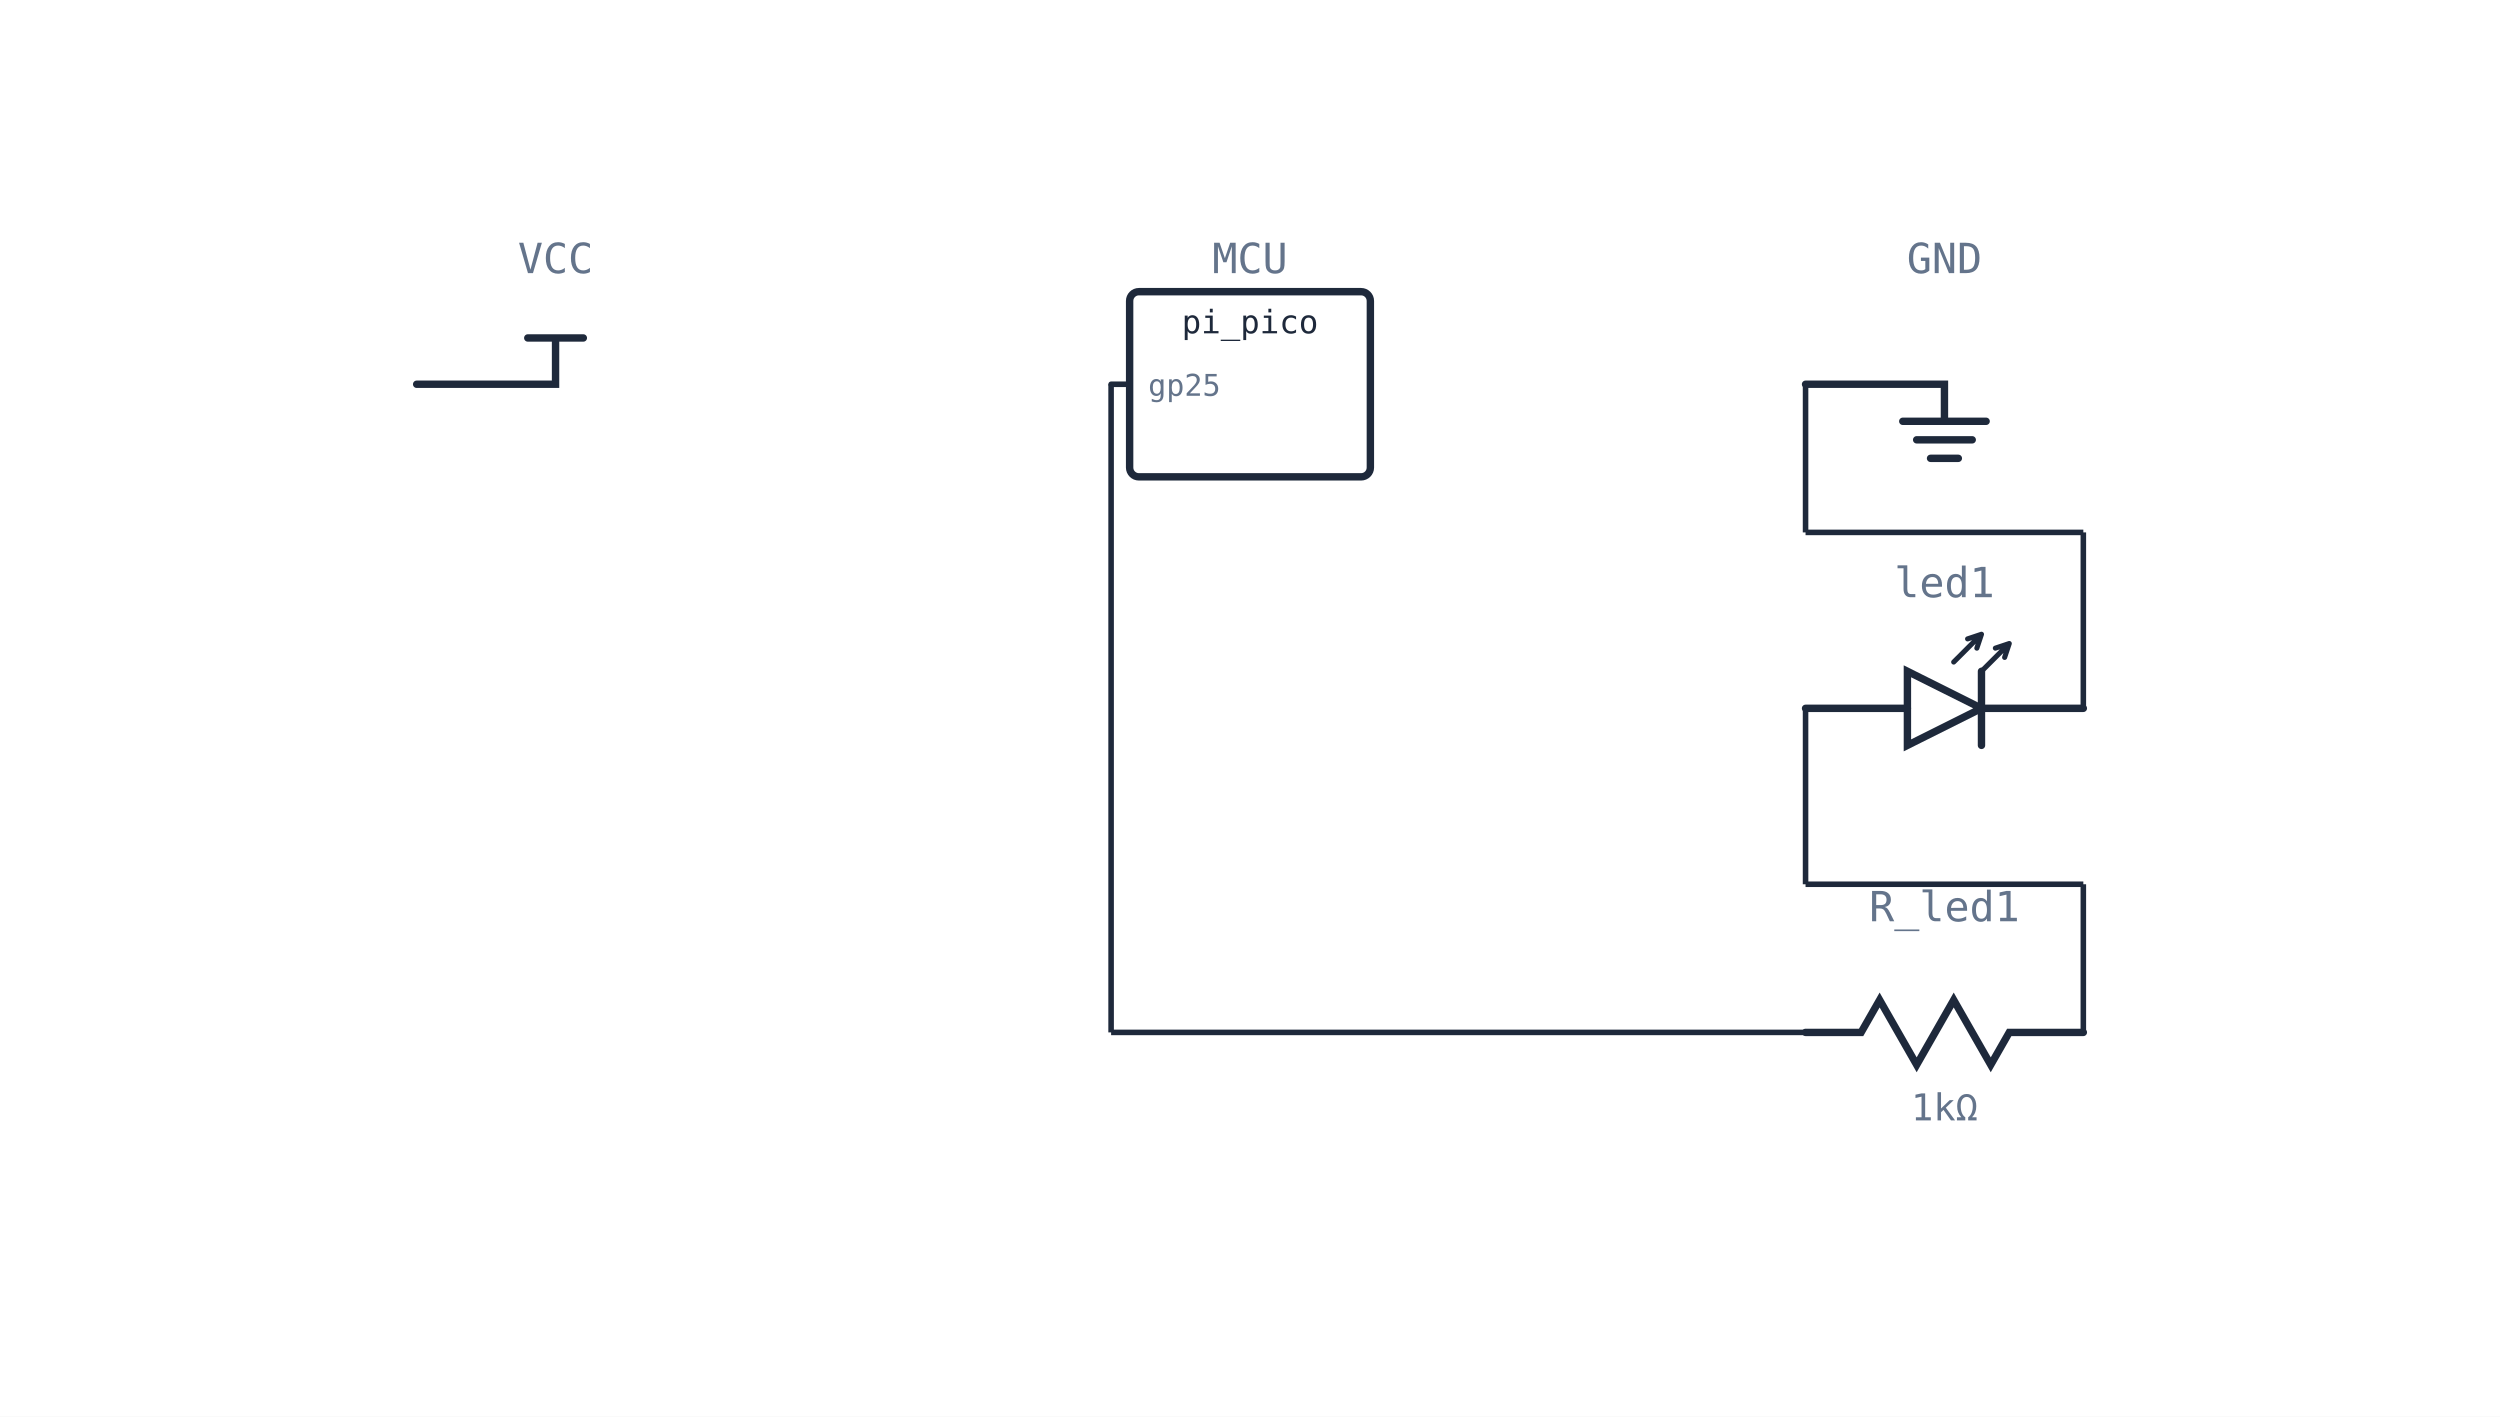
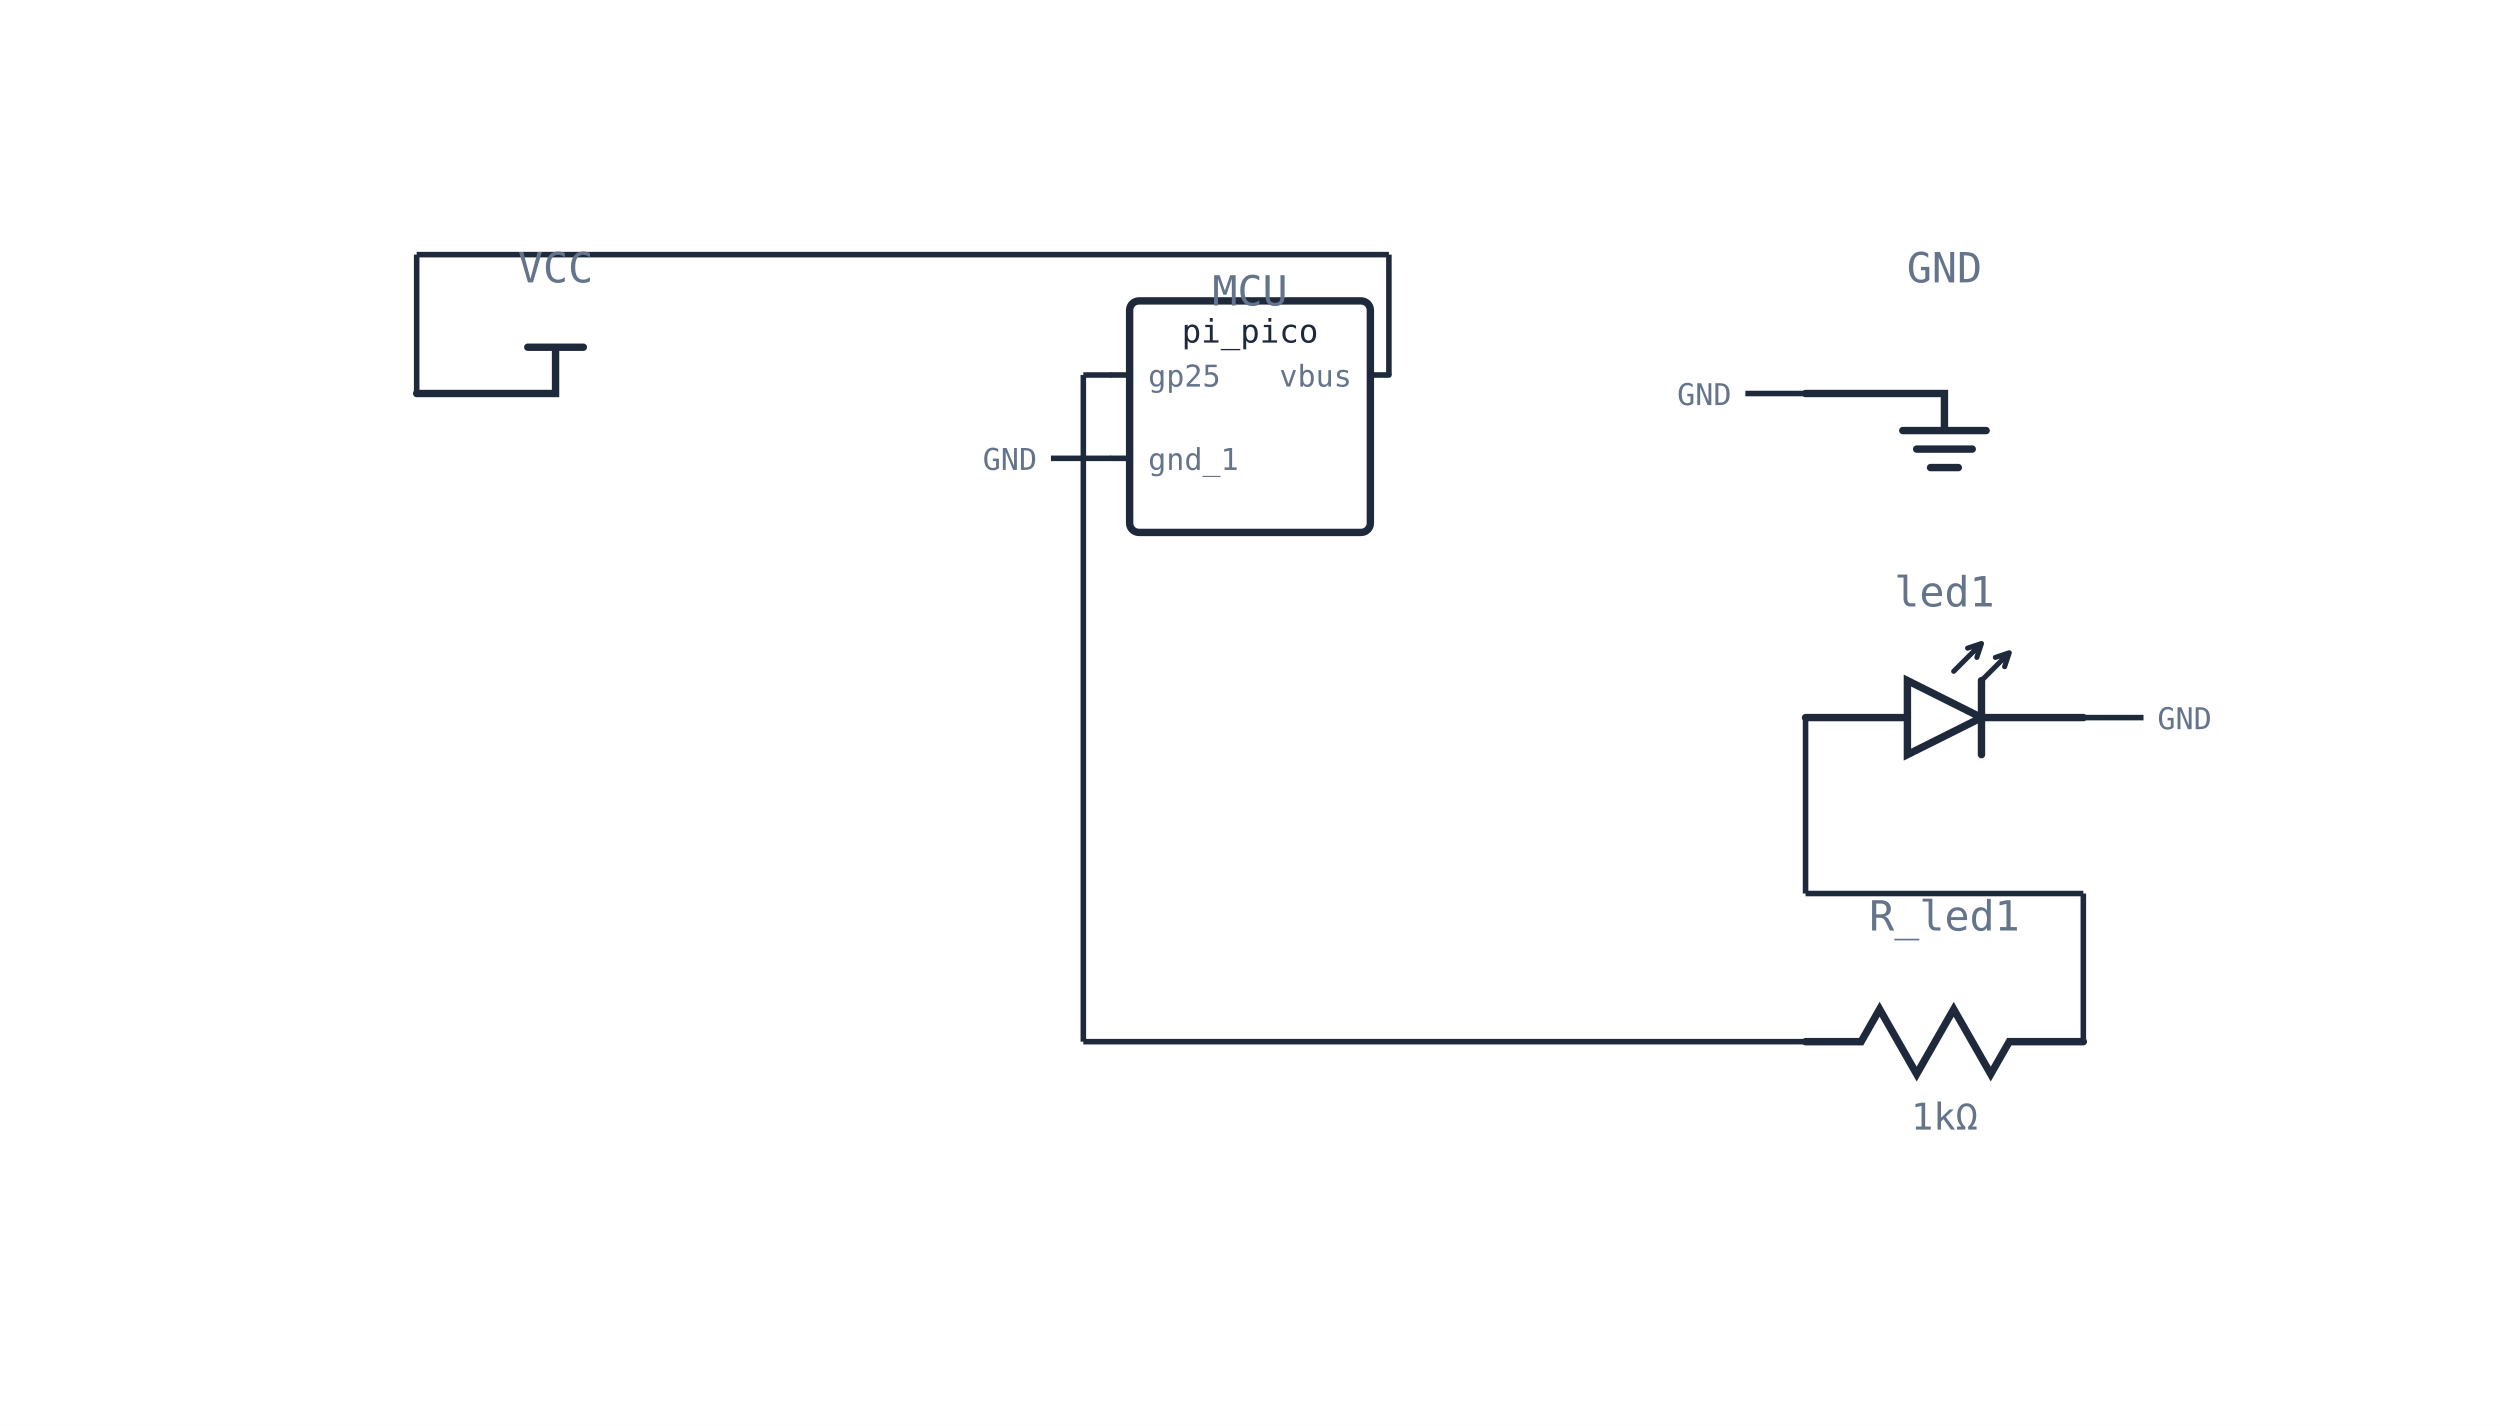
- <svg xmlns="http://www.w3.org/2000/svg" width="540" height="306" viewBox="0 0 540 306">
-   <rect width="540" height="306" fill="#ffffff" />
+ <svg xmlns="http://www.w3.org/2000/svg" width="540" height="308" viewBox="0 0 540 308">
+   <rect width="540" height="308" fill="#ffffff" />
  <g fill="none" stroke="#1e293b" stroke-width="1.2">
-     <line x1="240" y1="83" x2="240" y2="223" />
-     <line x1="240" y1="223" x2="390" y2="223" />
+     <line x1="240" y1="81" x2="234" y2="81" />
+     <line x1="234" y1="81" x2="234" y2="225" />
+     <line x1="234" y1="225" x2="390" y2="225" />
  </g>
  <g fill="none" stroke="#1e293b" stroke-width="1.2">
-     <line x1="390" y1="153" x2="390" y2="191" />
-     <line x1="390" y1="191" x2="450" y2="191" />
-     <line x1="450" y1="191" x2="450" y2="223" />
+     <line x1="390" y1="155" x2="390" y2="193" />
+     <line x1="390" y1="193" x2="450" y2="193" />
+     <line x1="450" y1="193" x2="450" y2="225" />
  </g>
  <g fill="none" stroke="#1e293b" stroke-width="1.2">
-     <line x1="390" y1="83" x2="390" y2="115" />
-     <line x1="390" y1="115" x2="450" y2="115" />
-     <line x1="450" y1="115" x2="450" y2="153" />
+     <line x1="300" y1="81" x2="300" y2="55" />
+     <line x1="300" y1="55" x2="90" y2="55" />
+     <line x1="90" y1="55" x2="90" y2="85" />
  </g>
-   <g transform="translate(120 83)" stroke="#1e293b" stroke-width="1.6" fill="none" stroke-linecap="round">
+   <g>
+     <line x1="390" y1="85" x2="377" y2="85" stroke="#1e293b" stroke-width="1.2" />
+     <text x="374" y="87.5" text-anchor="end" font-size="6.5" font-family="monospace" fill="#64748b">GND</text>
+   </g>
+   <g>
+     <line x1="240" y1="99" x2="227" y2="99" stroke="#1e293b" stroke-width="1.2" />
+     <text x="224" y="101.5" text-anchor="end" font-size="6.5" font-family="monospace" fill="#64748b">GND</text>
+   </g>
+   <g>
+     <line x1="450" y1="155" x2="463" y2="155" stroke="#1e293b" stroke-width="1.2" />
+     <text x="466" y="157.5" text-anchor="start" font-size="6.5" font-family="monospace" fill="#64748b">GND</text>
+   </g>
+   <g transform="translate(120 85)" stroke="#1e293b" stroke-width="1.6" fill="none" stroke-linecap="round">
    <path d="M -30 0 L 0 0 L 0 -10 M -6 -10 L 6 -10" />
    <text x="0" y="-24" text-anchor="middle" font-size="9" font-family="monospace" fill="#64748b" stroke="none">VCC</text>
  </g>
-   <g transform="translate(420 83)" stroke="#1e293b" stroke-width="1.6" fill="none" stroke-linecap="round">
+   <g transform="translate(420 85)" stroke="#1e293b" stroke-width="1.6" fill="none" stroke-linecap="round">
    <path d="M -30 0 L 0 0 L 0 8 M -9 8 L 9 8 M -6 12 L 6 12 M -3 16 L 3 16" />
    <text x="0" y="-24" text-anchor="middle" font-size="9" font-family="monospace" fill="#64748b" stroke="none">GND</text>
  </g>
-   <g transform="translate(270 83)" stroke="#1e293b" stroke-width="1.6" fill="none" stroke-linecap="round">
-     <rect x="-26" y="-20" width="52" height="40" rx="2" />
-     <path d="M -26 0 L -30 0" stroke-width="1.2" />
-     <text x="-22" y="2.5" text-anchor="start" font-size="6.5" font-family="monospace" fill="#64748b" stroke="none">gp25</text>
-     <text x="0" y="-11" text-anchor="middle" font-size="7" font-family="monospace" fill="#1e293b" stroke="none">pi_pico</text>
+   <g transform="translate(270 90)" stroke="#1e293b" stroke-width="1.6" fill="none" stroke-linecap="round">
+     <rect x="-26" y="-25" width="52" height="50" rx="2" />
+     <path d="M -26 -9 L -30 -9" stroke-width="1.2" />
+     <text x="-22" y="-6.5" text-anchor="start" font-size="6.5" font-family="monospace" fill="#64748b" stroke="none">gp25</text>
+     <path d="M -26 9 L -30 9" stroke-width="1.2" />
+     <text x="-22" y="11.5" text-anchor="start" font-size="6.5" font-family="monospace" fill="#64748b" stroke="none">gnd_1</text>
+     <path d="M 26 -9 L 30 -9" stroke-width="1.2" />
+     <text x="22" y="-6.5" text-anchor="end" font-size="6.5" font-family="monospace" fill="#64748b" stroke="none">vbus</text>
+     <text x="0" y="-16" text-anchor="middle" font-size="7" font-family="monospace" fill="#1e293b" stroke="none">pi_pico</text>
    <text x="0" y="-24" text-anchor="middle" font-size="9" font-family="monospace" fill="#64748b" stroke="none">MCU</text>
  </g>
-   <g transform="translate(420 223)" stroke="#1e293b" stroke-width="1.6" fill="none" stroke-linecap="round">
+   <g transform="translate(420 225)" stroke="#1e293b" stroke-width="1.6" fill="none" stroke-linecap="round">
    <path d="M -30 0 L -18 0 L -14 -7 L -6 7 L 2 -7 L 10 7 L 14 0 L 30 0" />
    <text x="0" y="19" text-anchor="middle" font-size="8" font-family="monospace" fill="#64748b" stroke="none">1kΩ</text>
    <text x="0" y="-24" text-anchor="middle" font-size="9" font-family="monospace" fill="#64748b" stroke="none">R_led1</text>
  </g>
-   <g transform="translate(420 153)" stroke="#1e293b" stroke-width="1.6" fill="none" stroke-linecap="round">
+   <g transform="translate(420 155)" stroke="#1e293b" stroke-width="1.6" fill="none" stroke-linecap="round">
    <path d="M -30 0 L -8 0 M 8 0 L 30 0" />
    <path d="M -8 -8 L -8 8 L 8 0 Z" />
    <path d="M 8 -8 L 8 8" />
    <path d="M 2 -10 L 8 -16 M 8 -16 L 5 -15 M 8 -16 L 7 -13 M 8 -8 L 14 -14 M 14 -14 L 11 -13 M 14 -14 L 13 -11" stroke-width="1.1" />
    <text x="0" y="-24" text-anchor="middle" font-size="9" font-family="monospace" fill="#64748b" stroke="none">led1</text>
  </g>
</svg>
